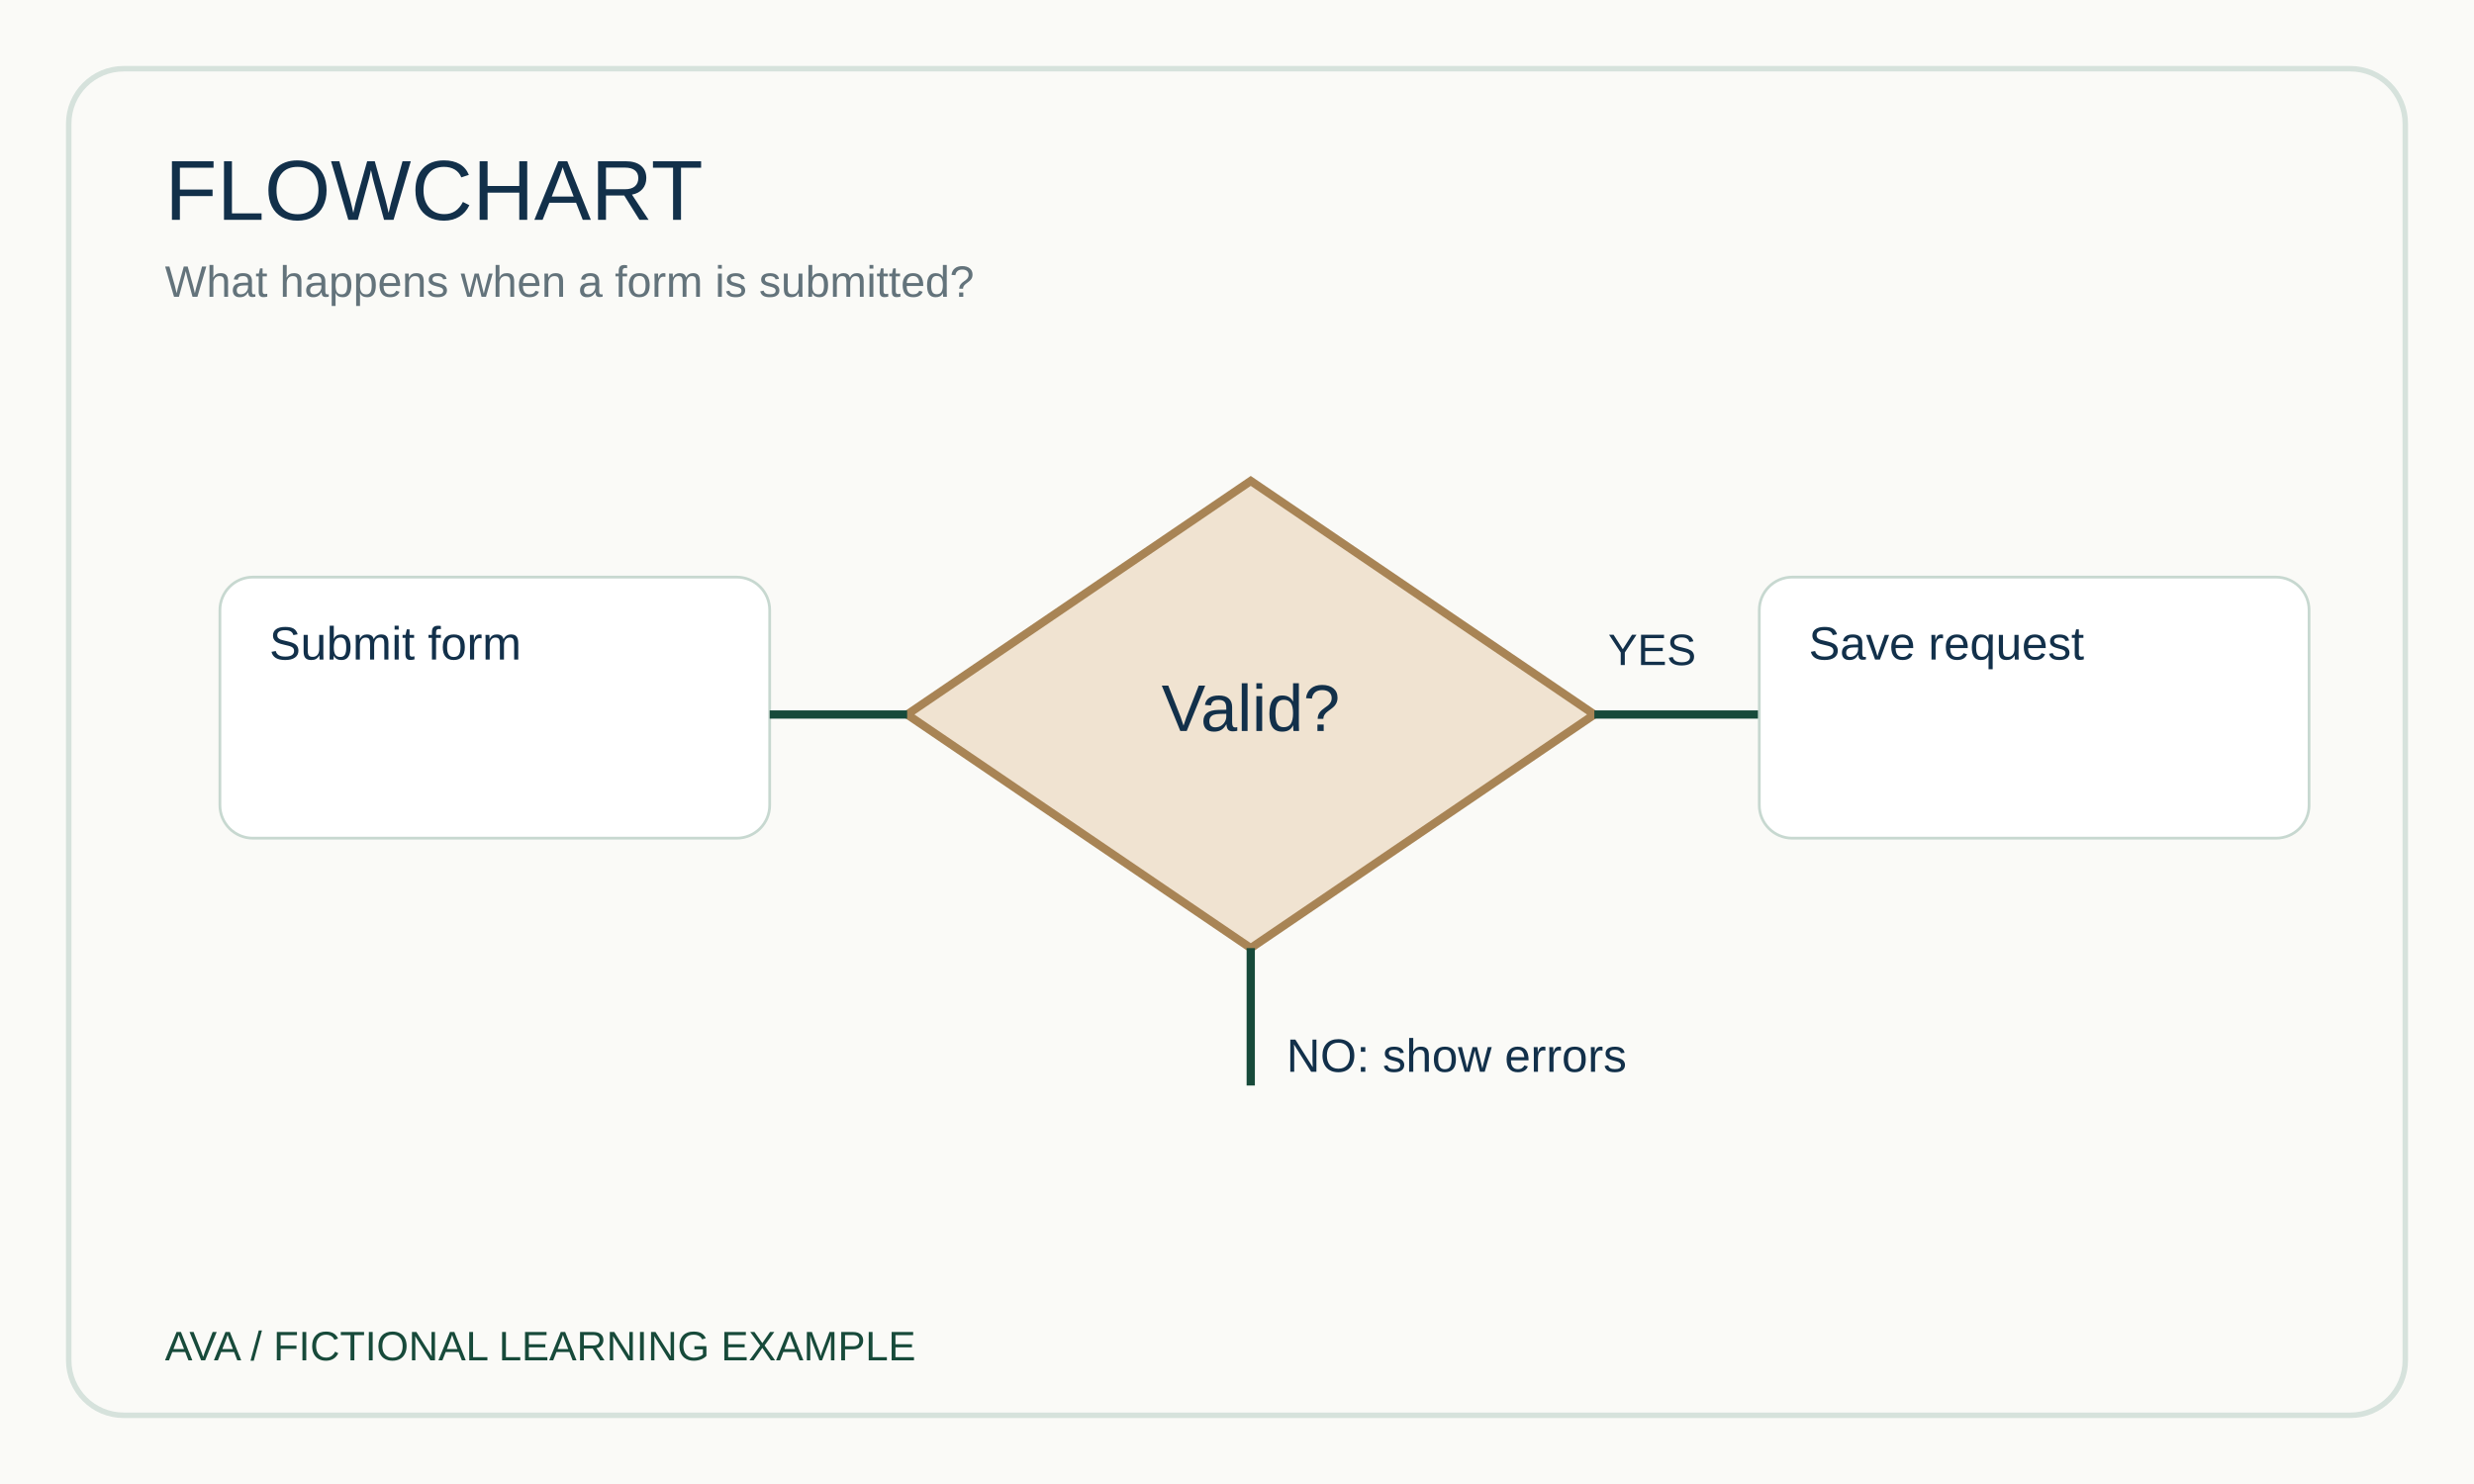
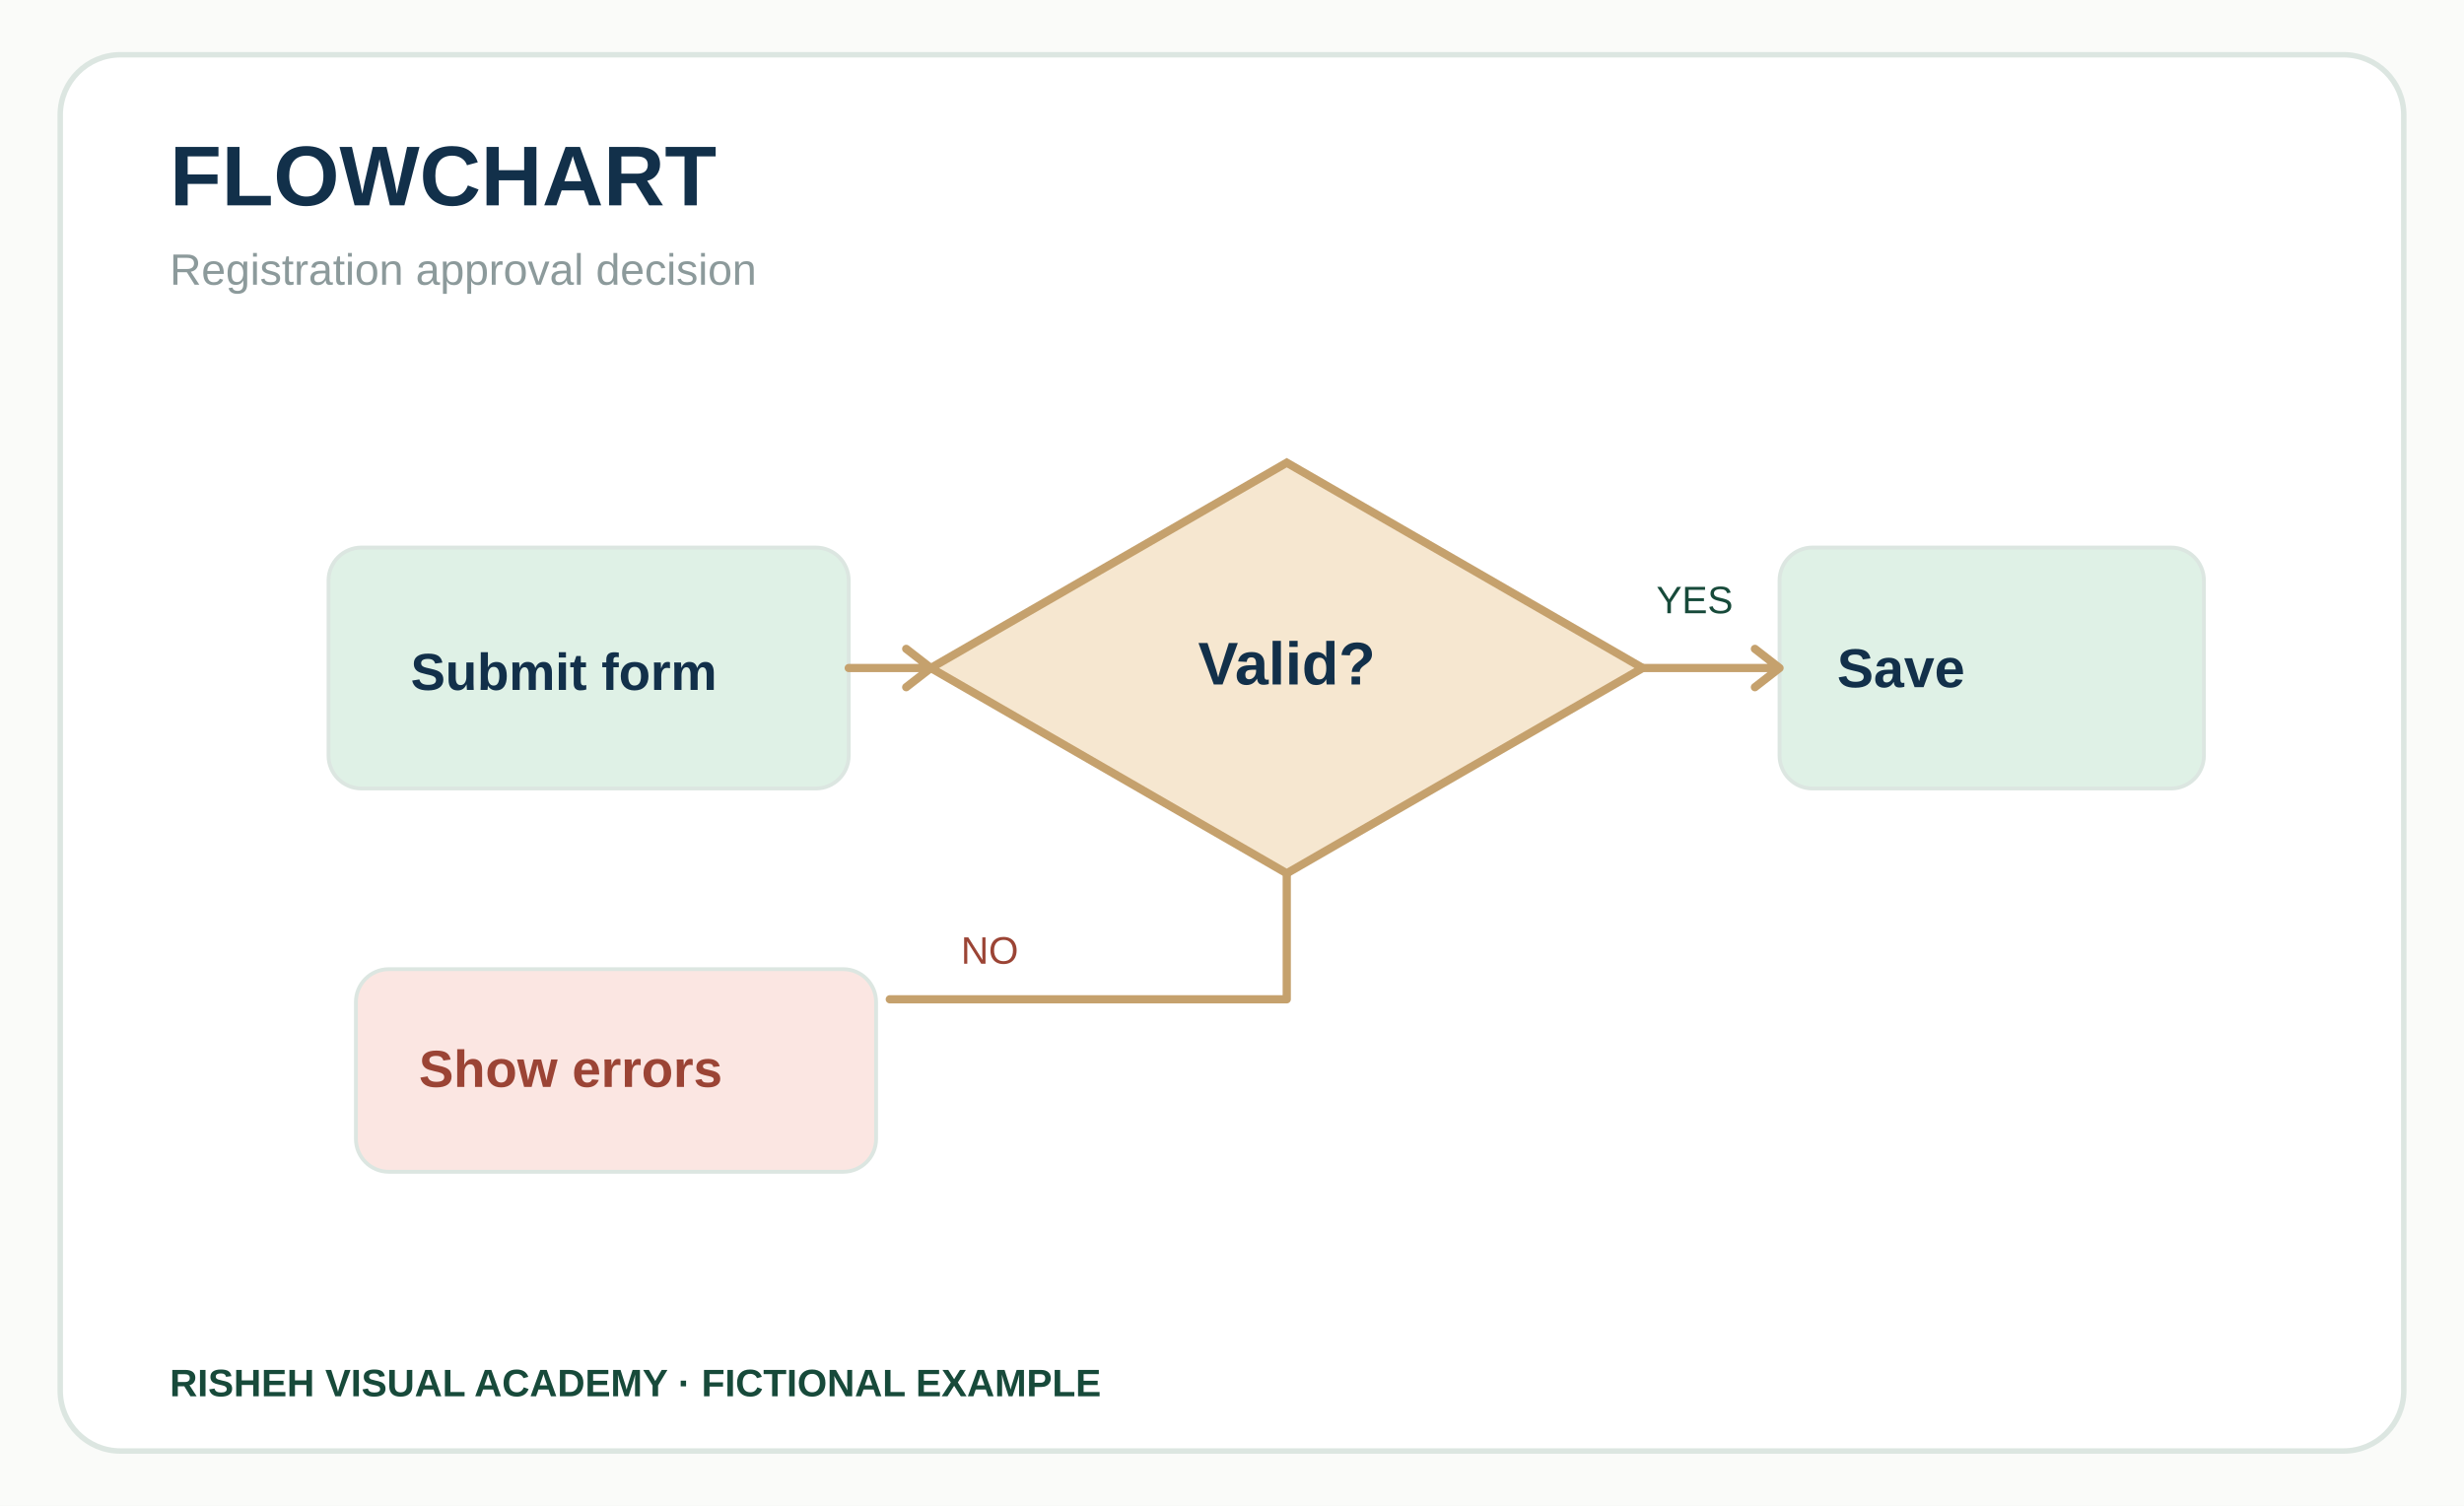
- <svg xmlns="http://www.w3.org/2000/svg" viewBox="0 0 900 540" role="img" aria-labelledby="title description">
-   <rect width="900" height="540" fill="#FAFAF7" />
-   <rect x="25" y="25" width="850" height="490" rx="20" fill="none" stroke="#D6E2DC" stroke-width="2" />
-   <text x="60" y="80" font-family="Arial,sans-serif" font-size="31" fill="#12304A" text-anchor="start">FLOWCHART</text>
-   <text x="60" y="108" font-family="Arial,sans-serif" font-size="16" fill="#63737B" text-anchor="start">What happens when a form is submitted?</text>
-   <rect x="80" y="210" width="200" height="95" rx="12" fill="#FFFFFF" stroke="#C7D8D0" />
-   <text x="98" y="240" font-family="Arial,sans-serif" font-size="17" fill="#12304A" text-anchor="start">Submit form</text>
-   <path d="M455 175L580 260L455 345L330 260Z" fill="#F0E3D1" stroke="#A88455" stroke-width="3" />
-   <text x="455" y="266" font-family="Arial,sans-serif" font-size="24" fill="#12304A" text-anchor="middle">Valid?</text>
-   <path d="M280 260 L330 260" stroke="#174A3A" stroke-width="3" fill="none" />
-   <path d="M580 260 L640 260" stroke="#174A3A" stroke-width="3" fill="none" />
-   <rect x="640" y="210" width="200" height="95" rx="12" fill="#FFFFFF" stroke="#C7D8D0" />
-   <text x="658" y="240" font-family="Arial,sans-serif" font-size="17" fill="#12304A" text-anchor="start">Save request</text>
-   <text x="585" y="242" font-family="Arial,sans-serif" font-size="16" fill="#12304A" text-anchor="start">YES</text>
-   <path d="M455 345 L455 395" stroke="#174A3A" stroke-width="3" fill="none" />
-   <text x="468" y="390" font-family="Arial,sans-serif" font-size="17" fill="#12304A" text-anchor="start">NO: show errors</text>
-   <text x="60" y="495" font-family="Arial,sans-serif" font-size="15" fill="#174A3A" text-anchor="start">AVA / FICTIONAL LEARNING EXAMPLE</text>
+ <svg xmlns="http://www.w3.org/2000/svg" viewBox="0 0 900 550" role="img" aria-labelledby="ttl desc">
+   <rect width="900" height="550" fill="#FAFBF9" />
+   <rect x="22" y="20" width="856" height="510" rx="22" fill="#fff" stroke="#DCE6E1" stroke-width="2" />
+   <text x="62" y="75" font-family="Arial,Helvetica,sans-serif" font-size="31" font-weight="700" fill="#12304A" text-anchor="start">FLOWCHART</text>
+   <text x="62" y="104" font-family="Arial,Helvetica,sans-serif" font-size="16" font-weight="400" fill="#8C9A9B" text-anchor="start">Registration approval decision</text>
+   <rect x="120" y="200" width="190" height="88" rx="12" fill="#DFF1E6" stroke="#DCE6E1" stroke-width="1.4" />
+   <text x="150" y="252" font-family="Arial,Helvetica,sans-serif" font-size="19" font-weight="700" fill="#12304A" text-anchor="start">Submit form</text>
+   <path d="M470 169L600 244L470 319L340 244Z" fill="#F6E7D0" stroke="#C5A16D" stroke-width="3" />
+   <text x="470" y="250" font-family="Arial,Helvetica,sans-serif" font-size="22" font-weight="700" fill="#12304A" text-anchor="middle">Valid?</text>
+   <rect x="650" y="200" width="155" height="88" rx="12" fill="#DFF1E6" stroke="#DCE6E1" stroke-width="1.4" />
+   <text x="671" y="251" font-family="Arial,Helvetica,sans-serif" font-size="20" font-weight="700" fill="#12304A" text-anchor="start">Save</text>
+   <path d="M310 244L340 244m-9 -7l9 7 -9 7" fill="none" stroke="#C5A16D" stroke-width="3" stroke-linecap="round" stroke-linejoin="round" />
+   <path d="M600 244L650 244m-9 -7l9 7 -9 7" fill="none" stroke="#C5A16D" stroke-width="3" stroke-linecap="round" stroke-linejoin="round" />
+   <path d="M470 319V365H325" fill="none" stroke="#C5A16D" stroke-width="3" stroke-linecap="round" stroke-linejoin="round" />
+   <rect x="130" y="354" width="190" height="74" rx="12" fill="#FBE6E2" stroke="#DCE6E1" stroke-width="1.4" />
+   <text x="153" y="397" font-family="Arial,Helvetica,sans-serif" font-size="19" font-weight="700" fill="#9B4435" text-anchor="start">Show errors</text>
+   <text x="605" y="224" font-family="Arial,Helvetica,sans-serif" font-size="14" font-weight="400" fill="#174A3A" text-anchor="start">YES</text>
+   <text x="351" y="352" font-family="Arial,Helvetica,sans-serif" font-size="14" font-weight="400" fill="#9B4435" text-anchor="start">NO</text>
+   <text x="62" y="510" font-family="Arial,Helvetica,sans-serif" font-size="14" font-weight="700" fill="#174A3A" text-anchor="start">RISHEH VISUAL ACADEMY  ·  FICTIONAL EXAMPLE</text>
</svg>
